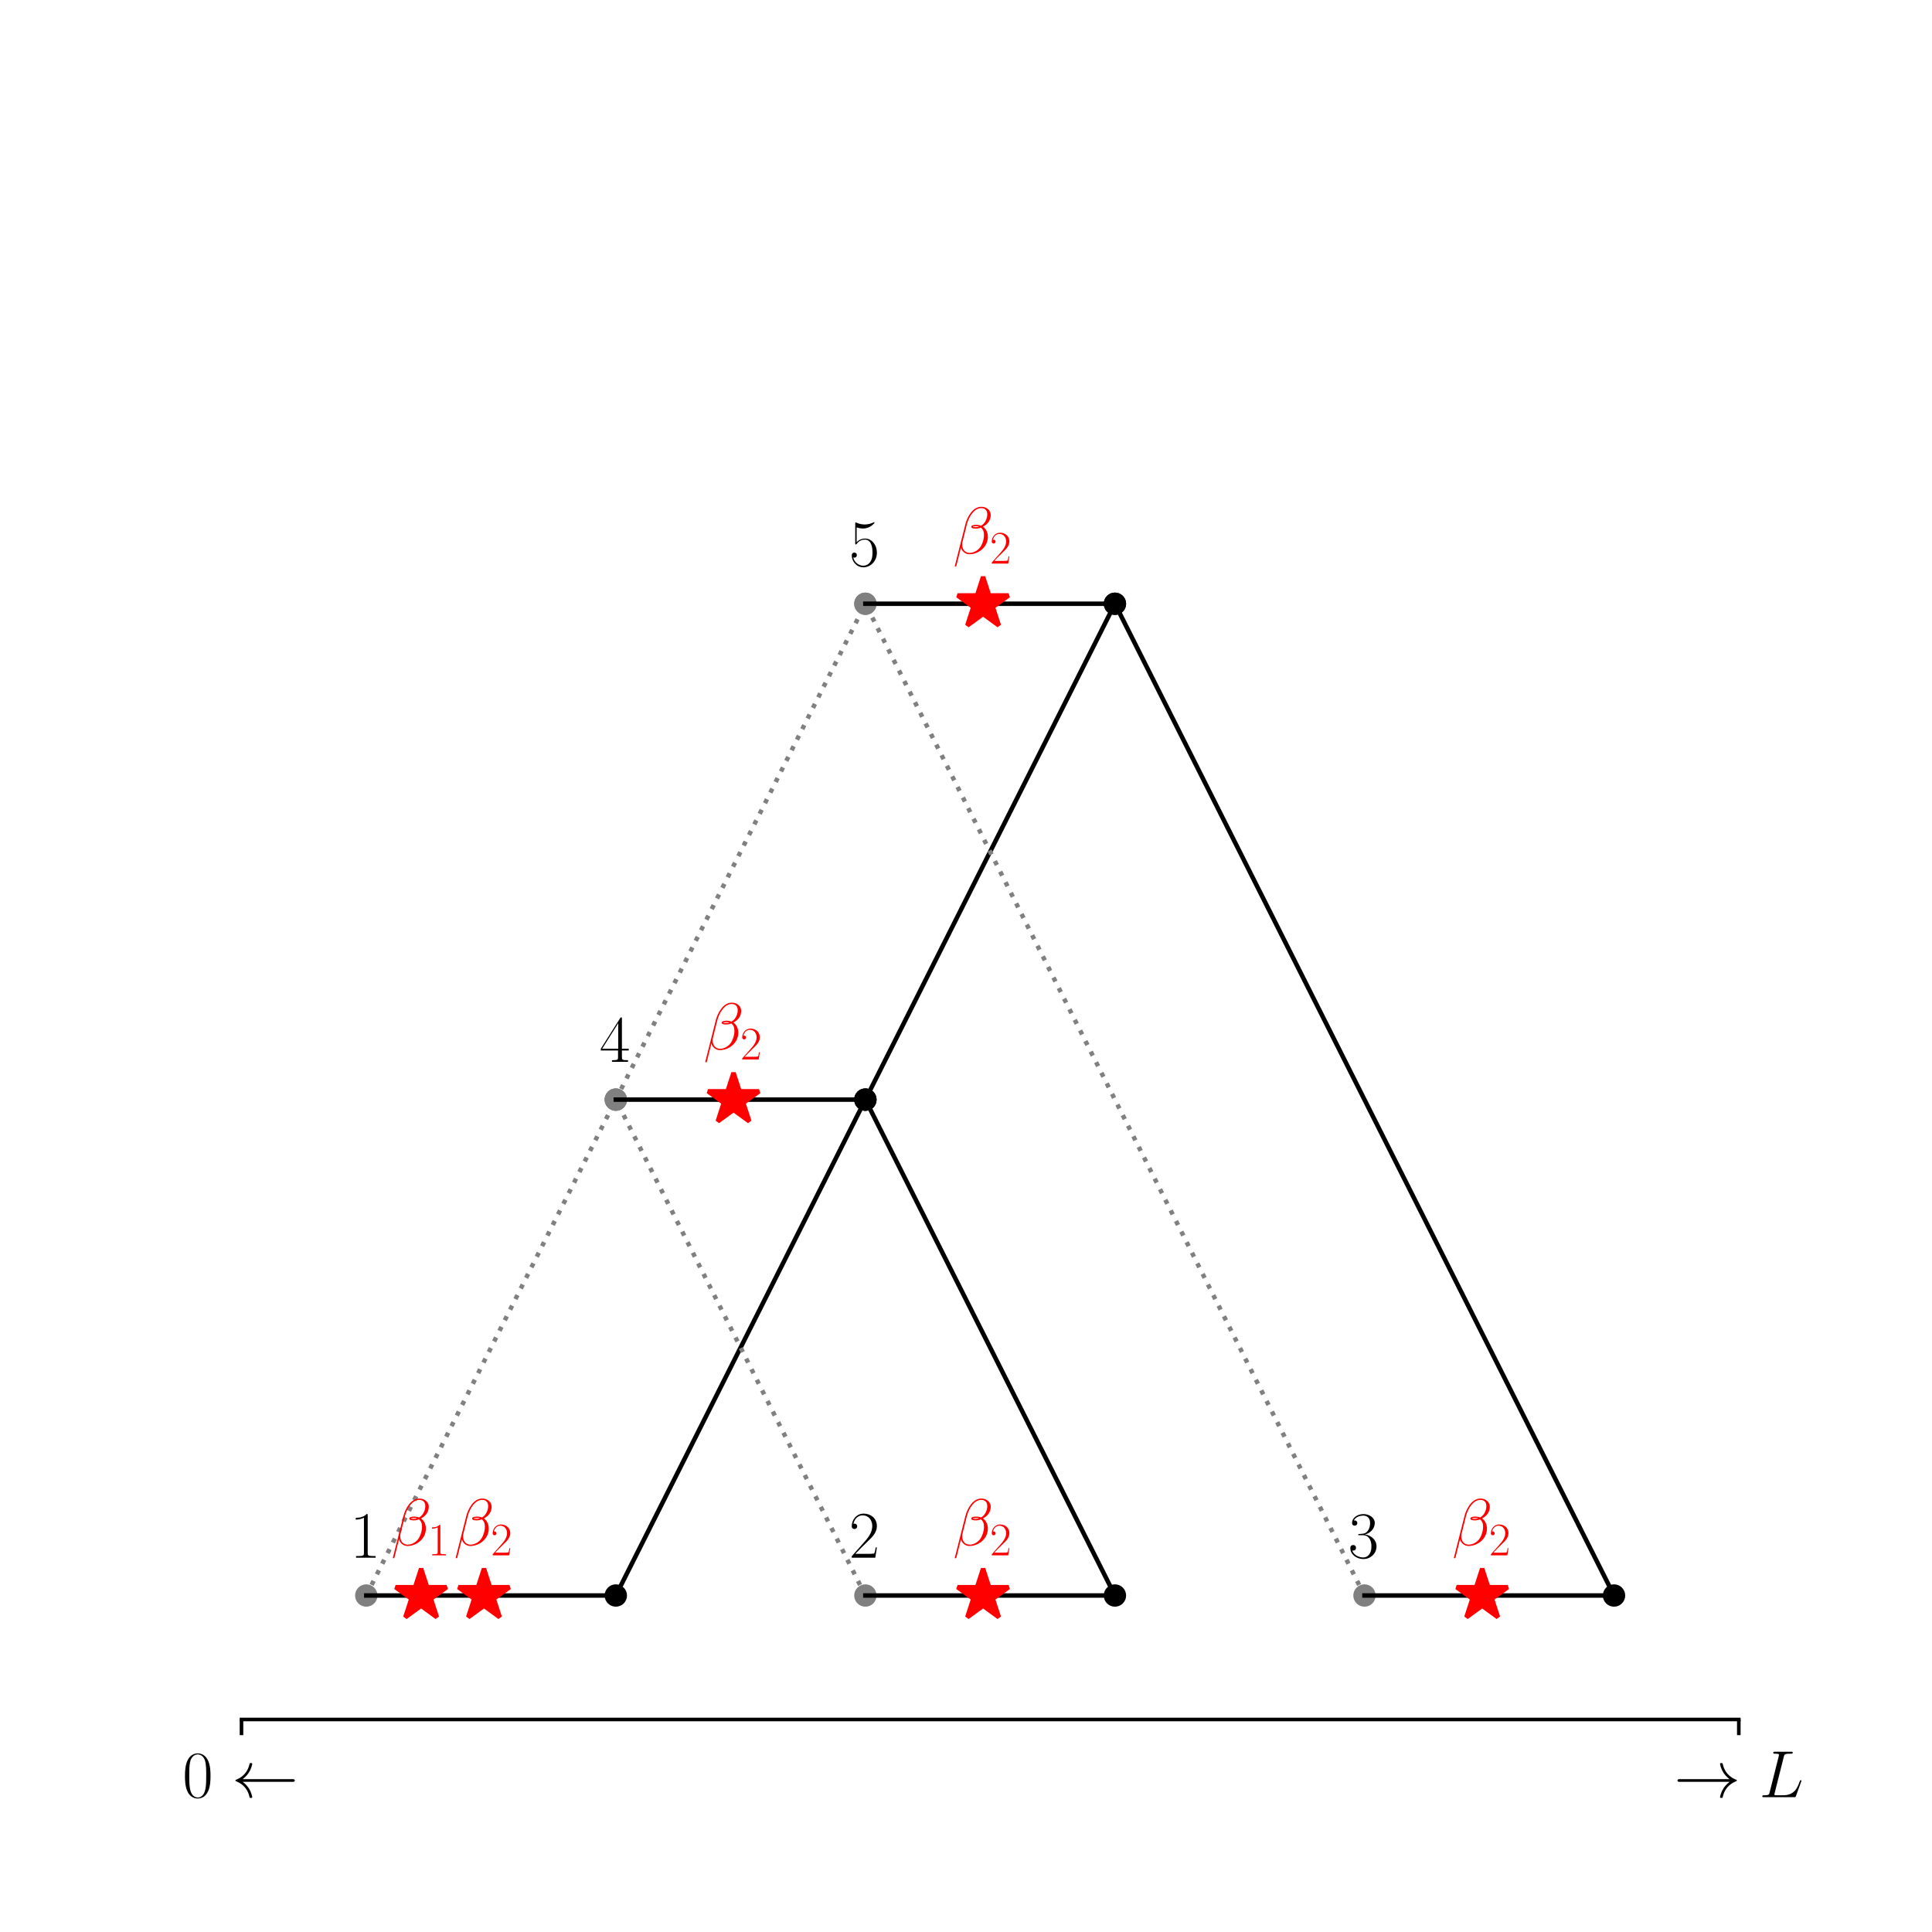
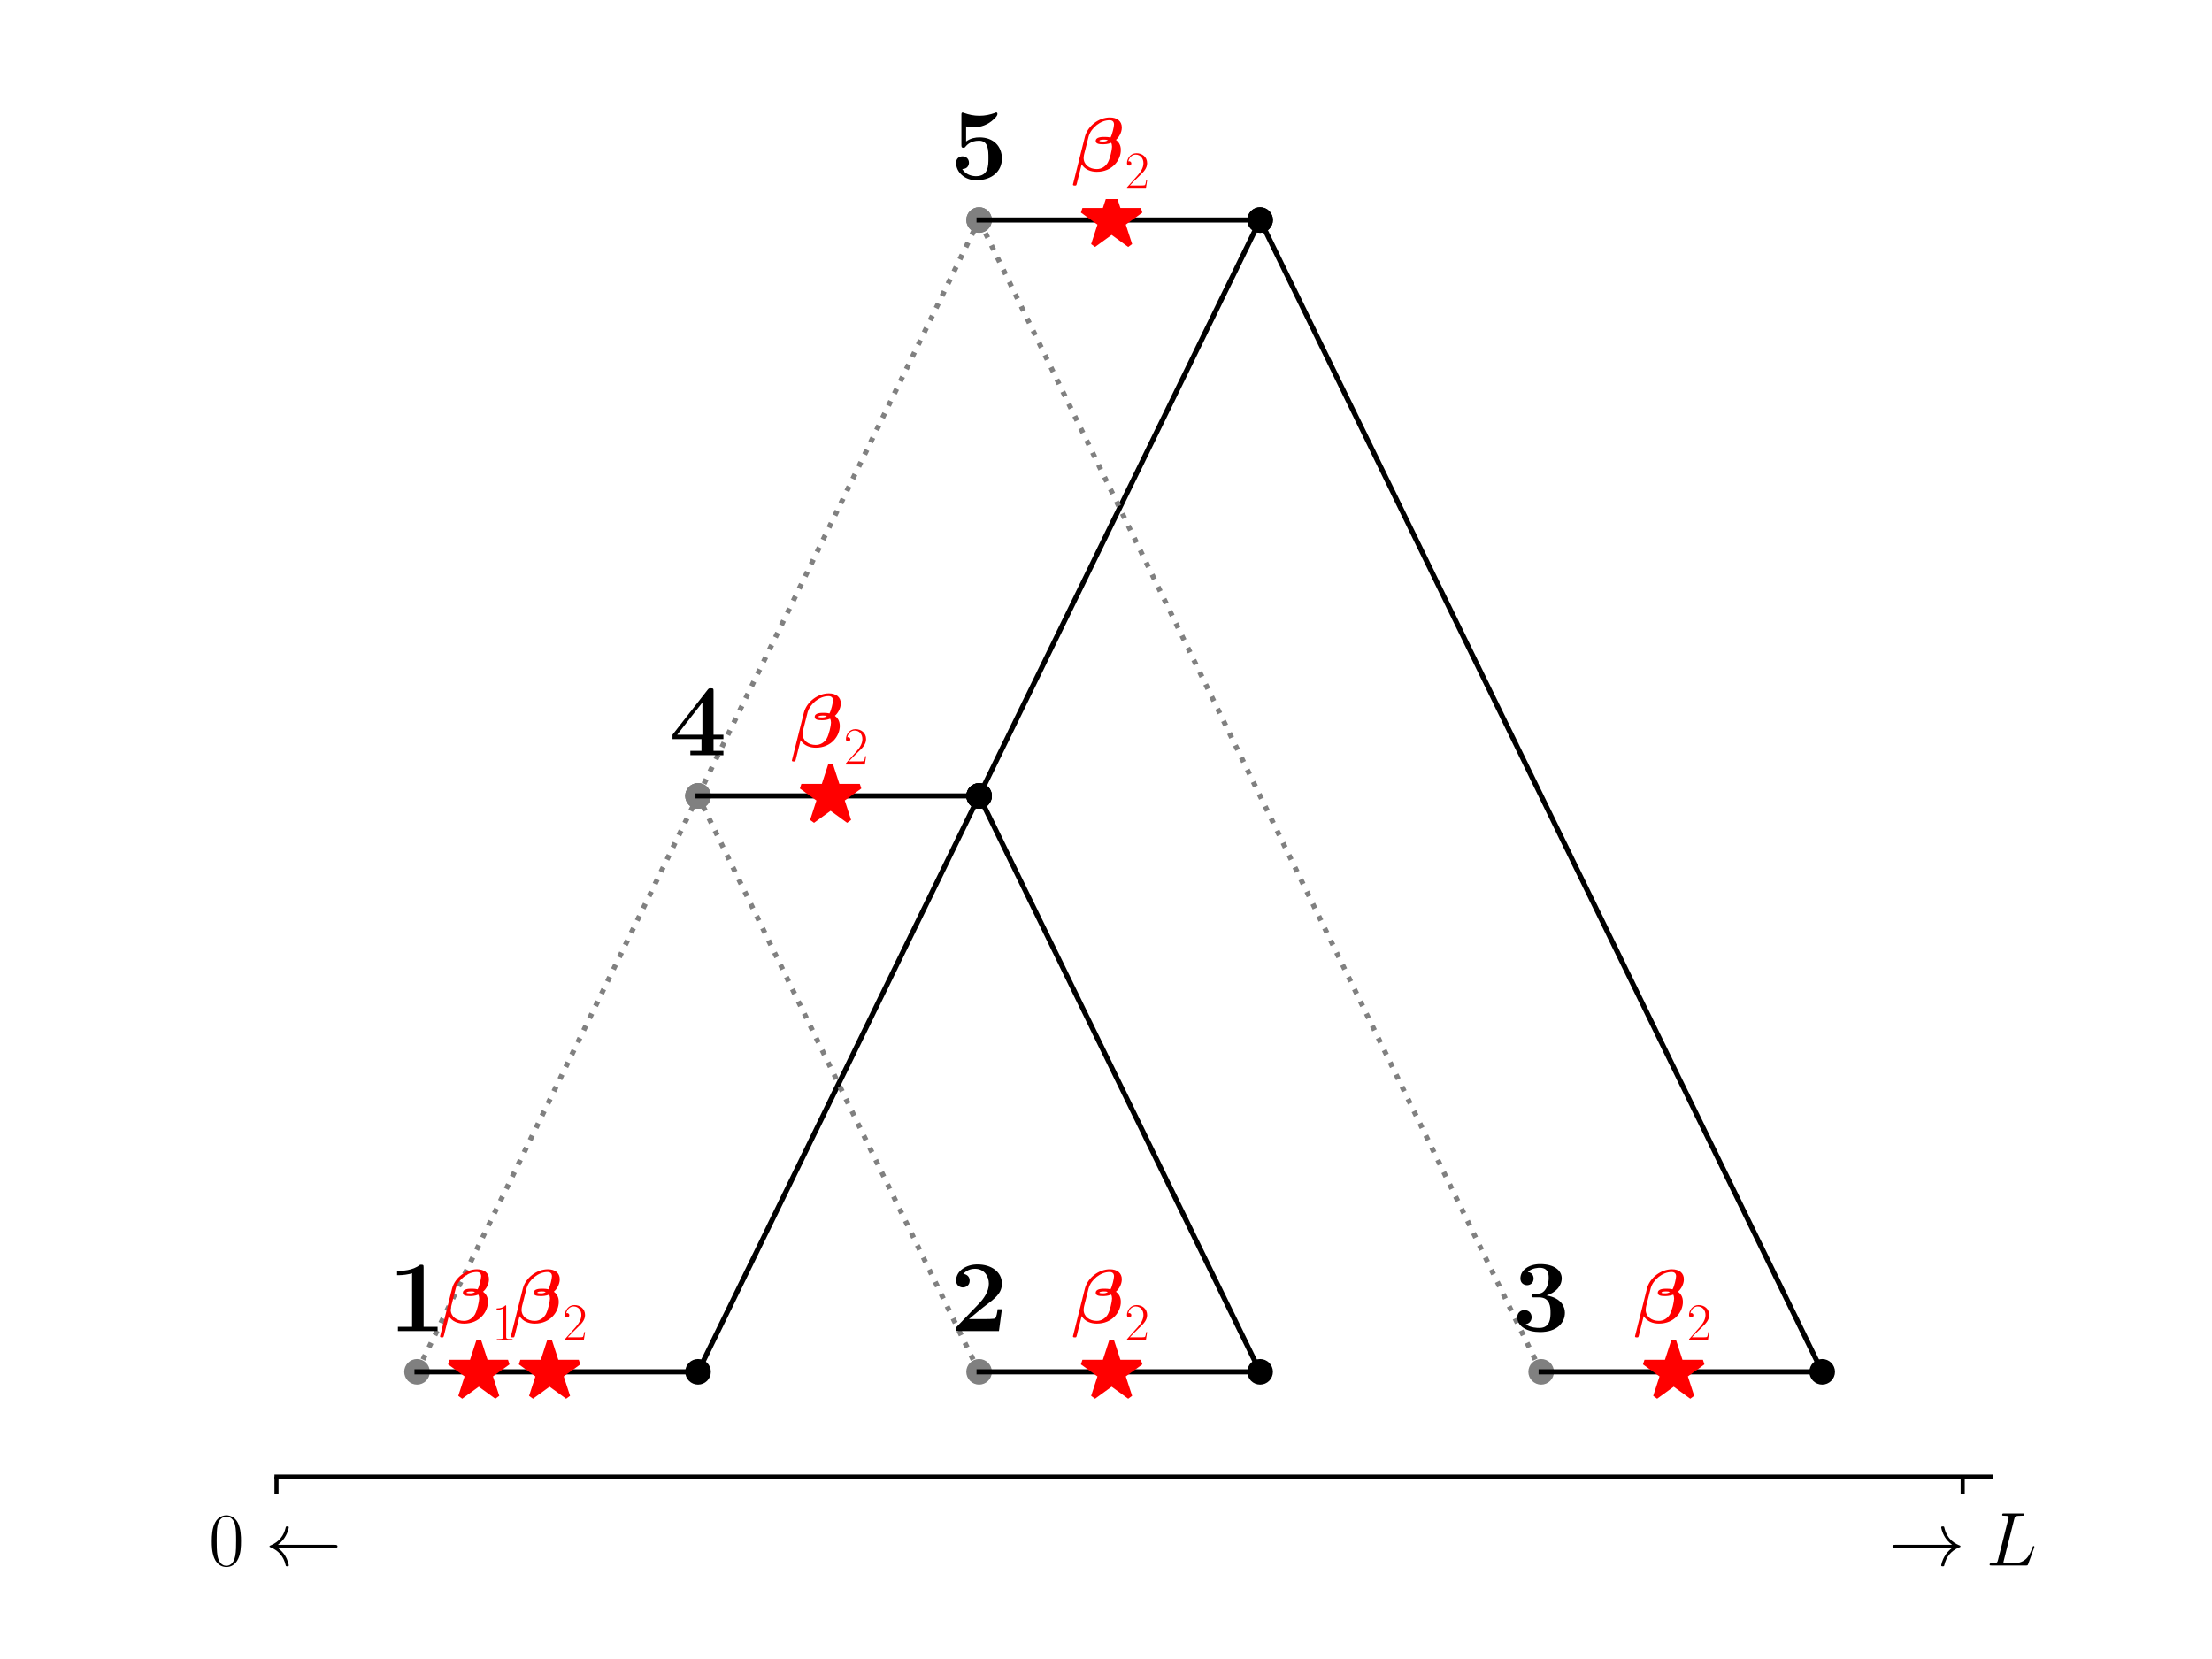
- <svg xmlns="http://www.w3.org/2000/svg" xmlns:xlink="http://www.w3.org/1999/xlink" width="432pt" height="432pt" viewBox="0 0 432 432" version="1.1">
+ <svg xmlns="http://www.w3.org/2000/svg" xmlns:xlink="http://www.w3.org/1999/xlink" width="432pt" height="324pt" viewBox="0 0 432 324" version="1.1">
  <defs>
    <style type="text/css">*{stroke-linejoin: round; stroke-linecap: butt}</style>
  </defs>
  <g id="figure_1">
    <g id="patch_1">
-       <path d="M 0 432  L 432 432  L 432 0  L 0 0  z " style="fill: #ffffff" />
+       <path d="M 0 324  L 432 324  L 432 0  L 0 0  z " style="fill: #ffffff" />
    </g>
    <g id="axes_1">
      <g id="patch_2">
-         <path d="M 54 384.48  L 388.8 384.48  L 388.8 51.84  L 54 51.84  z " style="fill: #ffffff" />
+         <path d="M 54 288.36  L 388.8 288.36  L 388.8 38.88  L 54 38.88  z " style="fill: #ffffff" />
      </g>
      <g id="matplotlib.axis_1">
        <g id="xtick_1">
          <g id="line2d_1">
            <defs>
-               <path id="m6817c14beb" d="M 0 0  L 0 3.5  " style="stroke: #000000; stroke-width: 0.8" />
+               <path id="m129ce7c768" d="M 0 0  L 0 3.5  " style="stroke: #000000; stroke-width: 0.8" />
            </defs>
            <g>
-               <use xlink:href="#m6817c14beb" x="54" y="384.48" style="stroke: #000000; stroke-width: 0.8" />
+               <use xlink:href="#m129ce7c768" x="54" y="288.36" style="stroke: #000000; stroke-width: 0.8" />
            </g>
          </g>
          <g id="text_1">
-             <g transform="translate(40.79435 401.8577) scale(0.15 -0.15)">
+             <g transform="translate(40.79435 305.7377) scale(0.15 -0.15)">
              <defs>
                <path id="CMR17-30" d="M 2688 2025  C 2688 2416 2682 3080 2413 3591  C 2176 4039 1798 4198 1466 4198  C 1158 4198 768 4058 525 3597  C 269 3118 243 2524 243 2025  C 243 1661 250 1106 448 619  C 723 -39 1216 -128 1466 -128  C 1760 -128 2208 -7 2470 600  C 2662 1042 2688 1559 2688 2025  z M 1466 -26  C 1056 -26 813 325 723 812  C 653 1188 653 1738 653 2096  C 653 2588 653 2997 736 3387  C 858 3929 1216 4096 1466 4096  C 1728 4096 2067 3923 2189 3400  C 2272 3036 2278 2607 2278 2096  C 2278 1680 2278 1169 2202 792  C 2067 95 1690 -26 1466 -26  z " transform="scale(0.015625)" />
                <path id="CMSY10-20" d="M 5811 1472  C 5926 1472 6042 1472 6042 1600  C 6042 1728 5926 1728 5811 1728  L 1056 1728  C 1408 1997 1581 2259 1632 2342  C 1920 2784 1971 3187 1971 3194  C 1971 3270 1894 3270 1843 3270  C 1734 3270 1728 3258 1702 3142  C 1555 2515 1178 1984 454 1683  C 384 1658 358 1645 358 1600  C 358 1555 390 1542 454 1517  C 1120 1242 1549 742 1709 26  C 1728 -51 1734 -70 1843 -70  C 1894 -70 1971 -70 1971 7  C 1971 20 1914 423 1645 851  C 1517 1043 1331 1267 1056 1472  L 5811 1472  z " transform="scale(0.015625)" />
              </defs>
              <use xlink:href="#CMR17-30" transform="scale(0.996264)" />
              <use xlink:href="#CMSY10-20" transform="translate(73.36449 0) scale(0.996264)" />
            </g>
          </g>
        </g>
        <g id="xtick_2">
          <g id="line2d_2">
            <g>
-               <use xlink:href="#m6817c14beb" x="388.8" y="384.48" style="stroke: #000000; stroke-width: 0.8" />
+               <use xlink:href="#m129ce7c768" x="383.311" y="288.36" style="stroke: #000000; stroke-width: 0.8" />
            </g>
          </g>
          <g id="text_2">
-             <g transform="translate(374.2747 401.8577) scale(0.15 -0.15)">
+             <g transform="translate(368.7861 305.7377) scale(0.15 -0.15)">
              <defs>
                <path id="CMSY10-21" d="M 5338 1472  C 4986 1203 4813 941 4762 858  C 4474 416 4422 13 4422 6  C 4422 -70 4499 -70 4550 -70  C 4659 -70 4666 -58 4691 58  C 4838 685 5216 1222 5939 1517  C 6016 1542 6035 1555 6035 1600  C 6035 1645 5997 1664 5984 1670  C 5702 1779 4928 2099 4685 3174  C 4666 3251 4659 3270 4550 3270  C 4499 3270 4422 3270 4422 3193  C 4422 3180 4480 2777 4749 2349  C 4877 2157 5062 1933 5338 1728  L 582 1728  C 467 1728 352 1728 352 1600  C 352 1472 467 1472 582 1472  L 5338 1472  z " transform="scale(0.015625)" />
                <path id="CMMI12-4c" d="M 2349 3861  C 2406 4103 2426 4167 2989 4167  C 3162 4167 3206 4167 3206 4288  C 3206 4352 3136 4352 3110 4352  C 2982 4352 2835 4352 2707 4352  L 1850 4352  C 1728 4352 1587 4352 1466 4352  C 1414 4352 1344 4352 1344 4231  C 1344 4167 1402 4167 1498 4167  C 1888 4167 1888 4116 1888 4046  C 1888 4034 1888 3995 1862 3899  L 998 472  C 941 249 928 185 480 185  C 358 185 294 185 294 70  C 294 0 333 0 461 0  L 3328 0  C 3469 0 3475 6 3520 121  L 4013 1478  C 4026 1510 4038 1548 4038 1567  C 4038 1605 4006 1631 3974 1631  C 3968 1631 3936 1631 3923 1605  C 3910 1599 3910 1586 3859 1465  C 3654 905 3366 185 2285 185  L 1670 185  C 1581 185 1568 185 1530 192  C 1459 198 1453 211 1453 262  C 1453 307 1466 345 1478 401  L 2349 3861  z " transform="scale(0.015625)" />
              </defs>
              <use xlink:href="#CMSY10-21" transform="scale(0.996264)" />
              <use xlink:href="#CMMI12-4c" transform="translate(127.3007 0) scale(0.996264)" />
            </g>
          </g>
        </g>
      </g>
      <g id="line2d_3">
-         <path d="M 137.7 356.76  L 193.5 245.88  " clip-path="url(#pd6f114b0c1)" style="fill: none; stroke: #000000; stroke-linecap: square" />
+         <path d="M 136.328 267.911  L 191.213 155.44  " clip-path="url(#p87fe2b7fb5)" style="fill: none; stroke: #000000; stroke-linecap: square" />
        <defs>
-           <path id="m3af5afb93c" d="M 0 2  C 0.53 2 1.039 1.789 1.414 1.414  C 1.789 1.039 2 0.53 2 0  C 2 -0.53 1.789 -1.039 1.414 -1.414  C 1.039 -1.789 0.53 -2 0 -2  C -0.53 -2 -1.039 -1.789 -1.414 -1.414  C -1.789 -1.039 -2 -0.53 -2 0  C -2 0.53 -1.789 1.039 -1.414 1.414  C -1.039 1.789 -0.53 2 0 2  z " style="stroke: #000000" />
+           <path id="m96dd7a92fa" d="M 0 2  C 0.53 2 1.039 1.789 1.414 1.414  C 1.789 1.039 2 0.53 2 0  C 2 -0.53 1.789 -1.039 1.414 -1.414  C 1.039 -1.789 0.53 -2 0 -2  C -0.53 -2 -1.039 -1.789 -1.414 -1.414  C -1.789 -1.039 -2 -0.53 -2 0  C -2 0.53 -1.789 1.039 -1.414 1.414  C -1.039 1.789 -0.53 2 0 2  z " style="stroke: #000000" />
        </defs>
-         <g clip-path="url(#pd6f114b0c1)">
-           <use xlink:href="#m3af5afb93c" x="137.7" y="356.76" style="stroke: #000000" />
-           <use xlink:href="#m3af5afb93c" x="193.5" y="245.88" style="stroke: #000000" />
+         <g clip-path="url(#p87fe2b7fb5)">
+           <use xlink:href="#m96dd7a92fa" x="136.328" y="267.911" style="stroke: #000000" />
+           <use xlink:href="#m96dd7a92fa" x="191.213" y="155.44" style="stroke: #000000" />
        </g>
      </g>
      <g id="line2d_4">
-         <path d="M 249.3 356.76  L 193.5 245.88  " clip-path="url(#pd6f114b0c1)" style="fill: none; stroke: #000000; stroke-linecap: square" />
-         <g clip-path="url(#pd6f114b0c1)">
-           <use xlink:href="#m3af5afb93c" x="249.3" y="356.76" style="stroke: #000000" />
-           <use xlink:href="#m3af5afb93c" x="193.5" y="245.88" style="stroke: #000000" />
+         <path d="M 246.098 267.911  L 191.213 155.44  " clip-path="url(#p87fe2b7fb5)" style="fill: none; stroke: #000000; stroke-linecap: square" />
+         <g clip-path="url(#p87fe2b7fb5)">
+           <use xlink:href="#m96dd7a92fa" x="246.098" y="267.911" style="stroke: #000000" />
+           <use xlink:href="#m96dd7a92fa" x="191.213" y="155.44" style="stroke: #000000" />
        </g>
      </g>
      <g id="line2d_5">
-         <path d="M 360.9 356.76  L 249.3 135  " clip-path="url(#pd6f114b0c1)" style="fill: none; stroke: #000000; stroke-linecap: square" />
-         <g clip-path="url(#pd6f114b0c1)">
-           <use xlink:href="#m3af5afb93c" x="360.9" y="356.76" style="stroke: #000000" />
-           <use xlink:href="#m3af5afb93c" x="249.3" y="135" style="stroke: #000000" />
+         <path d="M 355.869 267.911  L 246.098 42.97  " clip-path="url(#p87fe2b7fb5)" style="fill: none; stroke: #000000; stroke-linecap: square" />
+         <g clip-path="url(#p87fe2b7fb5)">
+           <use xlink:href="#m96dd7a92fa" x="355.869" y="267.911" style="stroke: #000000" />
+           <use xlink:href="#m96dd7a92fa" x="246.098" y="42.97" style="stroke: #000000" />
        </g>
      </g>
      <g id="line2d_6">
-         <path d="M 193.5 245.88  L 249.3 135  " clip-path="url(#pd6f114b0c1)" style="fill: none; stroke: #000000; stroke-linecap: square" />
-         <g clip-path="url(#pd6f114b0c1)">
-           <use xlink:href="#m3af5afb93c" x="193.5" y="245.88" style="stroke: #000000" />
-           <use xlink:href="#m3af5afb93c" x="249.3" y="135" style="stroke: #000000" />
+         <path d="M 191.213 155.44  L 246.098 42.97  " clip-path="url(#p87fe2b7fb5)" style="fill: none; stroke: #000000; stroke-linecap: square" />
+         <g clip-path="url(#p87fe2b7fb5)">
+           <use xlink:href="#m96dd7a92fa" x="191.213" y="155.44" style="stroke: #000000" />
+           <use xlink:href="#m96dd7a92fa" x="246.098" y="42.97" style="stroke: #000000" />
        </g>
      </g>
      <g id="line2d_7">
-         <path d="M 81.9 356.76  L 137.7 245.88  " clip-path="url(#pd6f114b0c1)" style="fill: none; stroke-dasharray: 1,1.65; stroke-dashoffset: 0; stroke: #808080" />
+         <path d="M 81.443 267.911  L 136.328 155.44  " clip-path="url(#p87fe2b7fb5)" style="fill: none; stroke-dasharray: 1,1.65; stroke-dashoffset: 0; stroke: #808080" />
        <defs>
-           <path id="mc267088fb3" d="M 0 2  C 0.53 2 1.039 1.789 1.414 1.414  C 1.789 1.039 2 0.53 2 0  C 2 -0.53 1.789 -1.039 1.414 -1.414  C 1.039 -1.789 0.53 -2 0 -2  C -0.53 -2 -1.039 -1.789 -1.414 -1.414  C -1.789 -1.039 -2 -0.53 -2 0  C -2 0.53 -1.789 1.039 -1.414 1.414  C -1.039 1.789 -0.53 2 0 2  z " style="stroke: #808080" />
+           <path id="m1f87b92109" d="M 0 2  C 0.53 2 1.039 1.789 1.414 1.414  C 1.789 1.039 2 0.53 2 0  C 2 -0.53 1.789 -1.039 1.414 -1.414  C 1.039 -1.789 0.53 -2 0 -2  C -0.53 -2 -1.039 -1.789 -1.414 -1.414  C -1.789 -1.039 -2 -0.53 -2 0  C -2 0.53 -1.789 1.039 -1.414 1.414  C -1.039 1.789 -0.53 2 0 2  z " style="stroke: #808080" />
        </defs>
-         <g clip-path="url(#pd6f114b0c1)">
-           <use xlink:href="#mc267088fb3" x="81.9" y="356.76" style="fill: #808080; stroke: #808080" />
-           <use xlink:href="#mc267088fb3" x="137.7" y="245.88" style="fill: #808080; stroke: #808080" />
+         <g clip-path="url(#p87fe2b7fb5)">
+           <use xlink:href="#m1f87b92109" x="81.443" y="267.911" style="fill: #808080; stroke: #808080" />
+           <use xlink:href="#m1f87b92109" x="136.328" y="155.44" style="fill: #808080; stroke: #808080" />
        </g>
      </g>
      <g id="line2d_8">
-         <path d="M 193.5 356.76  L 137.7 245.88  " clip-path="url(#pd6f114b0c1)" style="fill: none; stroke-dasharray: 1,1.65; stroke-dashoffset: 0; stroke: #808080" />
-         <g clip-path="url(#pd6f114b0c1)">
-           <use xlink:href="#mc267088fb3" x="193.5" y="356.76" style="fill: #808080; stroke: #808080" />
-           <use xlink:href="#mc267088fb3" x="137.7" y="245.88" style="fill: #808080; stroke: #808080" />
+         <path d="M 191.213 267.911  L 136.328 155.44  " clip-path="url(#p87fe2b7fb5)" style="fill: none; stroke-dasharray: 1,1.65; stroke-dashoffset: 0; stroke: #808080" />
+         <g clip-path="url(#p87fe2b7fb5)">
+           <use xlink:href="#m1f87b92109" x="191.213" y="267.911" style="fill: #808080; stroke: #808080" />
+           <use xlink:href="#m1f87b92109" x="136.328" y="155.44" style="fill: #808080; stroke: #808080" />
        </g>
      </g>
      <g id="line2d_9">
-         <path d="M 305.1 356.76  L 193.5 135  " clip-path="url(#pd6f114b0c1)" style="fill: none; stroke-dasharray: 1,1.65; stroke-dashoffset: 0; stroke: #808080" />
-         <g clip-path="url(#pd6f114b0c1)">
-           <use xlink:href="#mc267088fb3" x="305.1" y="356.76" style="fill: #808080; stroke: #808080" />
-           <use xlink:href="#mc267088fb3" x="193.5" y="135" style="fill: #808080; stroke: #808080" />
+         <path d="M 300.984 267.911  L 191.213 42.97  " clip-path="url(#p87fe2b7fb5)" style="fill: none; stroke-dasharray: 1,1.65; stroke-dashoffset: 0; stroke: #808080" />
+         <g clip-path="url(#p87fe2b7fb5)">
+           <use xlink:href="#m1f87b92109" x="300.984" y="267.911" style="fill: #808080; stroke: #808080" />
+           <use xlink:href="#m1f87b92109" x="191.213" y="42.97" style="fill: #808080; stroke: #808080" />
        </g>
      </g>
      <g id="line2d_10">
-         <path d="M 137.7 245.88  L 193.5 135  " clip-path="url(#pd6f114b0c1)" style="fill: none; stroke-dasharray: 1,1.65; stroke-dashoffset: 0; stroke: #808080" />
-         <g clip-path="url(#pd6f114b0c1)">
-           <use xlink:href="#mc267088fb3" x="137.7" y="245.88" style="fill: #808080; stroke: #808080" />
-           <use xlink:href="#mc267088fb3" x="193.5" y="135" style="fill: #808080; stroke: #808080" />
+         <path d="M 136.328 155.44  L 191.213 42.97  " clip-path="url(#p87fe2b7fb5)" style="fill: none; stroke-dasharray: 1,1.65; stroke-dashoffset: 0; stroke: #808080" />
+         <g clip-path="url(#p87fe2b7fb5)">
+           <use xlink:href="#m1f87b92109" x="136.328" y="155.44" style="fill: #808080; stroke: #808080" />
+           <use xlink:href="#m1f87b92109" x="191.213" y="42.97" style="fill: #808080; stroke: #808080" />
        </g>
      </g>
      <g id="line2d_11">
-         <path d="M 137.7 356.76  L 81.9 356.76  " clip-path="url(#pd6f114b0c1)" style="fill: none; stroke: #000000; stroke-linecap: square" />
+         <path d="M 136.328 267.911  L 81.443 267.911  " clip-path="url(#p87fe2b7fb5)" style="fill: none; stroke: #000000; stroke-linecap: square" />
      </g>
      <g id="line2d_12">
-         <path d="M 249.3 356.76  L 193.5 356.76  " clip-path="url(#pd6f114b0c1)" style="fill: none; stroke: #000000; stroke-linecap: square" />
+         <path d="M 246.098 267.911  L 191.213 267.911  " clip-path="url(#p87fe2b7fb5)" style="fill: none; stroke: #000000; stroke-linecap: square" />
      </g>
      <g id="line2d_13">
-         <path d="M 360.9 356.76  L 305.1 356.76  " clip-path="url(#pd6f114b0c1)" style="fill: none; stroke: #000000; stroke-linecap: square" />
+         <path d="M 355.869 267.911  L 300.984 267.911  " clip-path="url(#p87fe2b7fb5)" style="fill: none; stroke: #000000; stroke-linecap: square" />
      </g>
      <g id="line2d_14">
-         <path d="M 193.5 245.88  L 137.7 245.88  " clip-path="url(#pd6f114b0c1)" style="fill: none; stroke: #000000; stroke-linecap: square" />
+         <path d="M 191.213 155.44  L 136.328 155.44  " clip-path="url(#p87fe2b7fb5)" style="fill: none; stroke: #000000; stroke-linecap: square" />
      </g>
      <g id="line2d_15">
-         <path d="M 249.3 135  L 193.5 135  " clip-path="url(#pd6f114b0c1)" style="fill: none; stroke: #000000; stroke-linecap: square" />
+         <path d="M 246.098 42.97  L 191.213 42.97  " clip-path="url(#p87fe2b7fb5)" style="fill: none; stroke: #000000; stroke-linecap: square" />
      </g>
      <g id="line2d_16">
-         <path d="M 94.164 356.76  " clip-path="url(#pd6f114b0c1)" style="fill: none; stroke: #ff0000; stroke-width: 1.5; stroke-linecap: square" />
+         <path d="M 93.505 267.911  " clip-path="url(#p87fe2b7fb5)" style="fill: none; stroke: #ff0000; stroke-width: 1.5; stroke-linecap: square" />
        <defs>
-           <path id="mda4fa062b8" d="M 0 -6  L -1.347 -1.854  L -5.706 -1.854  L -2.18 0.708  L -3.527 4.854  L -0 2.292  L 3.527 4.854  L 2.18 0.708  L 5.706 -1.854  L 1.347 -1.854  z " style="stroke: #ff0000; stroke-linejoin: bevel" />
+           <path id="m5b1bf3cc30" d="M 0 -6  L -1.347 -1.854  L -5.706 -1.854  L -2.18 0.708  L -3.527 4.854  L -0 2.292  L 3.527 4.854  L 2.18 0.708  L 5.706 -1.854  L 1.347 -1.854  z " style="stroke: #ff0000; stroke-linejoin: bevel" />
        </defs>
-         <g clip-path="url(#pd6f114b0c1)">
-           <use xlink:href="#mda4fa062b8" x="94.164" y="356.76" style="fill: #ff0000; stroke: #ff0000; stroke-linejoin: bevel" />
+         <g clip-path="url(#p87fe2b7fb5)">
+           <use xlink:href="#m5b1bf3cc30" x="93.505" y="267.911" style="fill: #ff0000; stroke: #ff0000; stroke-linejoin: bevel" />
        </g>
      </g>
      <g id="line2d_17">
-         <path d="M 108.219 356.76  " clip-path="url(#pd6f114b0c1)" style="fill: none; stroke: #ff0000; stroke-width: 1.5; stroke-linecap: square" />
-         <g clip-path="url(#pd6f114b0c1)">
-           <use xlink:href="#mda4fa062b8" x="108.219" y="356.76" style="fill: #ff0000; stroke: #ff0000; stroke-linejoin: bevel" />
+         <path d="M 107.33 267.911  " clip-path="url(#p87fe2b7fb5)" style="fill: none; stroke: #ff0000; stroke-width: 1.5; stroke-linecap: square" />
+         <g clip-path="url(#p87fe2b7fb5)">
+           <use xlink:href="#m5b1bf3cc30" x="107.33" y="267.911" style="fill: #ff0000; stroke: #ff0000; stroke-linejoin: bevel" />
        </g>
      </g>
      <g id="line2d_18">
-         <path d="M 219.819 356.76  " clip-path="url(#pd6f114b0c1)" style="fill: none; stroke: #ff0000; stroke-width: 1.5; stroke-linecap: square" />
-         <g clip-path="url(#pd6f114b0c1)">
-           <use xlink:href="#mda4fa062b8" x="219.819" y="356.76" style="fill: #ff0000; stroke: #ff0000; stroke-linejoin: bevel" />
+         <path d="M 217.1 267.911  " clip-path="url(#p87fe2b7fb5)" style="fill: none; stroke: #ff0000; stroke-width: 1.5; stroke-linecap: square" />
+         <g clip-path="url(#p87fe2b7fb5)">
+           <use xlink:href="#m5b1bf3cc30" x="217.1" y="267.911" style="fill: #ff0000; stroke: #ff0000; stroke-linejoin: bevel" />
        </g>
      </g>
      <g id="line2d_19">
-         <path d="M 331.419 356.76  " clip-path="url(#pd6f114b0c1)" style="fill: none; stroke: #ff0000; stroke-width: 1.5; stroke-linecap: square" />
-         <g clip-path="url(#pd6f114b0c1)">
-           <use xlink:href="#mda4fa062b8" x="331.419" y="356.76" style="fill: #ff0000; stroke: #ff0000; stroke-linejoin: bevel" />
+         <path d="M 326.871 267.911  " clip-path="url(#p87fe2b7fb5)" style="fill: none; stroke: #ff0000; stroke-width: 1.5; stroke-linecap: square" />
+         <g clip-path="url(#p87fe2b7fb5)">
+           <use xlink:href="#m5b1bf3cc30" x="326.871" y="267.911" style="fill: #ff0000; stroke: #ff0000; stroke-linejoin: bevel" />
        </g>
      </g>
      <g id="line2d_20">
-         <path d="M 164.019 245.88  " clip-path="url(#pd6f114b0c1)" style="fill: none; stroke: #ff0000; stroke-width: 1.5; stroke-linecap: square" />
-         <g clip-path="url(#pd6f114b0c1)">
-           <use xlink:href="#mda4fa062b8" x="164.019" y="245.88" style="fill: #ff0000; stroke: #ff0000; stroke-linejoin: bevel" />
+         <path d="M 162.215 155.44  " clip-path="url(#p87fe2b7fb5)" style="fill: none; stroke: #ff0000; stroke-width: 1.5; stroke-linecap: square" />
+         <g clip-path="url(#p87fe2b7fb5)">
+           <use xlink:href="#m5b1bf3cc30" x="162.215" y="155.44" style="fill: #ff0000; stroke: #ff0000; stroke-linejoin: bevel" />
        </g>
      </g>
      <g id="line2d_21">
-         <path d="M 219.819 135  " clip-path="url(#pd6f114b0c1)" style="fill: none; stroke: #ff0000; stroke-width: 1.5; stroke-linecap: square" />
-         <g clip-path="url(#pd6f114b0c1)">
-           <use xlink:href="#mda4fa062b8" x="219.819" y="135" style="fill: #ff0000; stroke: #ff0000; stroke-linejoin: bevel" />
+         <path d="M 217.1 42.97  " clip-path="url(#p87fe2b7fb5)" style="fill: none; stroke: #ff0000; stroke-width: 1.5; stroke-linecap: square" />
+         <g clip-path="url(#p87fe2b7fb5)">
+           <use xlink:href="#m5b1bf3cc30" x="217.1" y="42.97" style="fill: #ff0000; stroke: #ff0000; stroke-linejoin: bevel" />
        </g>
      </g>
      <g id="patch_3">
-         <path d="M 54 384.48  L 388.8 384.48  " style="fill: none; stroke: #000000; stroke-width: 0.8; stroke-linejoin: miter; stroke-linecap: square" />
+         <path d="M 54 288.36  L 388.8 288.36  " style="fill: none; stroke: #000000; stroke-width: 0.8; stroke-linejoin: miter; stroke-linecap: square" />
      </g>
      <g id="text_3">
-         <g transform="translate(78.24188 348.3103) scale(0.15 -0.15)">
-           <defs>
+         <g transform="translate(75.83864 259.9454) scale(0.2 -0.2)">
+           <defs>
+             <path id="CMBX12-31" d="M 2214 3975  C 2214 4160 2202 4160 1997 4160  C 1523 3776 813 3776 672 3776  L 550 3776  L 550 3503  L 672 3503  C 896 3503 1235 3541 1491 3624  L 1491 267  L 602 267  L 602 0  C 870 0 1542 0 1843 0  C 2144 0 2822 0 3091 0  L 3091 267  L 2214 267  L 2214 3975  z " transform="scale(0.015625)" />
+           </defs>
+           <use xlink:href="#CMBX12-31" transform="scale(0.996264)" />
+         </g>
+       </g>
+       <g id="text_4">
+         <g transform="translate(185.6091 259.9454) scale(0.2 -0.2)">
+           <defs>
+             <path id="CMBX12-32" d="M 3232 1368  L 2963 1368  C 2944 1234 2899 858 2803 795  C 2752 750 2253 750 2157 750  L 1165 750  C 1408 954 1990 1438 2086 1509  C 2797 2038 3232 2362 3232 2974  C 3232 3725 2547 4178 1702 4178  C 979 4178 358 3770 358 3165  C 358 2827 634 2732 781 2732  C 979 2732 1210 2865 1210 3159  C 1210 3427 1011 3560 813 3586  C 1069 3879 1408 3904 1542 3904  C 2131 3904 2413 3427 2413 2968  C 2413 2471 2074 2013 1811 1739  L 422 293  C 358 235 358 223 358 108  L 358 0  L 3046 0  L 3232 1368  z " transform="scale(0.015625)" />
+           </defs>
+           <use xlink:href="#CMBX12-32" transform="scale(0.996264)" />
+         </g>
+       </g>
+       <g id="text_5">
+         <g transform="translate(295.3796 259.9454) scale(0.2 -0.2)">
+           <defs>
+             <path id="CMBX12-33" d="M 1670 2112  C 2387 2112 2387 1454 2387 1151  C 2387 866 2387 196 1696 196  C 1562 196 1139 196 832 424  C 1107 481 1203 678 1203 868  C 1203 1128 1018 1312 755 1312  C 486 1312 301 1128 301 862  C 301 278 941 -64 1728 -64  C 2784 -64 3290 513 3290 1147  C 3290 1459 3130 2061 2138 2232  C 2701 2406 3091 2804 3091 3310  C 3091 3792 2630 4197 1741 4197  C 1024 4197 499 3818 499 3298  C 499 2977 749 2874 915 2874  C 1101 2874 1325 2996 1325 3292  C 1325 3441 1261 3659 960 3704  C 1229 3968 1664 3968 1702 3968  C 2272 3968 2272 3522 2272 3329  C 2272 3135 2246 2837 2042 2573  C 1875 2352 1709 2340 1466 2340  C 1389 2321 1261 2321 1235 2309  C 1197 2290 1197 2245 1197 2220  C 1197 2112 1235 2112 1363 2112  L 1670 2112  z " transform="scale(0.015625)" />
+           </defs>
+           <use xlink:href="#CMBX12-33" transform="scale(0.996264)" />
+         </g>
+       </g>
+       <g id="text_6">
+         <g transform="translate(130.7239 147.4749) scale(0.2 -0.2)">
+           <defs>
+             <path id="CMBX12-34" d="M 2771 1006  L 3392 1006  L 3392 1280  L 2771 1280  L 2771 4007  C 2771 4166 2765 4192 2605 4192  C 2490 4192 2477 4192 2400 4096  L 198 1280  L 198 1006  L 2016 1006  L 2016 267  L 1318 267  L 1318 0  C 1504 0 2138 0 2368 0  C 2586 0 3219 0 3392 -6  L 3392 267  L 2771 267  L 2771 1006  z M 2074 3302  L 2074 1280  L 493 1280  L 2074 3302  z " transform="scale(0.015625)" />
+           </defs>
+           <use xlink:href="#CMBX12-34" transform="scale(0.996264)" />
+         </g>
+       </g>
+       <g id="text_7">
+         <g transform="translate(185.6091 35.00437) scale(0.2 -0.2)">
+           <defs>
+             <path id="CMBX12-35" d="M 986 3315  C 1203 3264 1376 3264 1472 3264  C 1626 3264 1990 3264 2419 3527  C 2618 3647 2950 3936 2950 4083  C 2950 4115 2950 4192 2874 4192  C 2867 4192 2854 4192 2790 4159  C 2496 4054 2182 3982 1824 3982  C 1459 3982 1152 4052 851 4160  C 806 4173 787 4186 768 4186  C 691 4186 691 4122 691 4014  L 691 2163  C 691 2042 691 1972 819 1972  C 883 1972 896 1979 947 2042  C 1024 2132 1254 2414 1798 2414  C 2387 2414 2387 1815 2387 1312  C 2387 852 2387 190 1600 190  C 1363 190 960 279 742 640  C 1082 640 1165 895 1165 1035  C 1165 1264 998 1435 762 1435  C 570 1435 358 1321 358 1022  C 358 470 864 -64 1626 -64  C 2611 -64 3232 503 3232 1293  C 3232 2070 2701 2624 1824 2624  C 1568 2624 1261 2573 986 2369  L 986 3315  z " transform="scale(0.015625)" />
+           </defs>
+           <use xlink:href="#CMBX12-35" transform="scale(0.996264)" />
+         </g>
+       </g>
+       <g id="text_8">
+         <g style="fill: #ff0000" transform="translate(85.70657 258.3473) scale(0.15 -0.15)">
+           <defs>
+             <path id="CMMIB10-c" d="M 128 -1026  C 122 -1038 102 -1121 102 -1127  C 102 -1216 198 -1216 256 -1216  C 384 -1216 384 -1204 422 -1071  C 442 -969 826 552 832 565  C 1101 120 1594 -64 2106 -64  C 3392 -64 4109 915 4109 1753  C 4109 2201 3910 2445 3699 2605  C 3930 2795 4192 3205 4192 3641  C 4192 4177 3795 4480 3194 4480  C 2278 4480 1331 3775 1101 2853  L 128 -1026  z M 3027 2579  C 2874 2468 2714 2468 2624 2468  C 2598 2468 2317 2468 2317 2520  C 2317 2624 2630 2624 2714 2624  C 2829 2624 2906 2624 3027 2579  z M 3245 2802  C 3034 2853 2854 2853 2733 2853  C 2528 2853 2010 2853 2010 2508  C 2010 2240 2394 2240 2618 2240  C 2726 2240 3014 2240 3302 2360  C 3354 2264 3373 2136 3373 2028  C 3373 1797 3206 1023 3008 690  C 2810 375 2496 165 2093 165  C 1498 165 998 521 998 1094  C 998 1221 1030 1355 1043 1419  C 1139 1794 1344 2628 1421 2908  C 1626 3602 2400 4251 3162 4251  C 3398 4251 3539 4138 3539 3892  C 3539 3697 3386 3048 3245 2802  z " transform="scale(0.015625)" />
            <path id="CMR17-31" d="M 1702 4058  C 1702 4192 1696 4192 1606 4192  C 1357 3916 979 3827 621 3827  C 602 3827 570 3827 563 3808  C 557 3795 557 3782 557 3648  C 755 3648 1088 3686 1344 3839  L 1344 461  C 1344 236 1331 160 781 160  L 589 160  L 589 0  C 896 0 1216 0 1523 0  C 1830 0 2150 0 2458 0  L 2458 160  L 2266 160  C 1715 160 1702 230 1702 458  L 1702 4058  z " transform="scale(0.015625)" />
          </defs>
-           <use xlink:href="#CMR17-31" transform="scale(0.996264)" />
-         </g>
-       </g>
-       <g id="text_4">
-         <g transform="translate(189.8419 348.3103) scale(0.15 -0.15)">
+           <use xlink:href="#CMMIB10-c" transform="scale(0.996264)" />
+           <use xlink:href="#CMR17-31" transform="translate(69.11565 -22.85872) scale(0.697382)" />
+         </g>
+       </g>
+       <g id="text_9">
+         <g style="fill: #ff0000" transform="translate(99.53099 258.3473) scale(0.15 -0.15)">
          <defs>
            <path id="CMR17-32" d="M 2669 989  L 2554 989  C 2490 536 2438 459 2413 420  C 2381 369 1920 369 1830 369  L 602 369  C 832 619 1280 1072 1824 1597  C 2214 1967 2669 2402 2669 3035  C 2669 3790 2067 4224 1395 4224  C 691 4224 262 3604 262 3030  C 262 2780 448 2748 525 2748  C 589 2748 781 2787 781 3010  C 781 3207 614 3264 525 3264  C 486 3264 448 3258 422 3245  C 544 3790 915 4058 1306 4058  C 1862 4058 2227 3617 2227 3035  C 2227 2479 1901 2000 1536 1584  L 262 146  L 262 0  L 2515 0  L 2669 989  z " transform="scale(0.015625)" />
          </defs>
-           <use xlink:href="#CMR17-32" transform="scale(0.996264)" />
-         </g>
-       </g>
-       <g id="text_5">
-         <g transform="translate(301.4419 348.3103) scale(0.15 -0.15)">
-           <defs>
-             <path id="CMR17-33" d="M 1414 2157  C 1984 2157 2234 1662 2234 1090  C 2234 320 1824 25 1453 25  C 1114 25 563 194 390 693  C 422 680 454 680 486 680  C 640 680 755 782 755 948  C 755 1133 614 1216 486 1216  C 378 1216 211 1165 211 926  C 211 335 787 -128 1466 -128  C 2176 -128 2720 430 2720 1085  C 2720 1707 2208 2157 1600 2227  C 2086 2328 2554 2756 2554 3329  C 2554 3820 2048 4179 1472 4179  C 890 4179 378 3829 378 3329  C 378 3110 544 3072 627 3072  C 762 3072 877 3155 877 3321  C 877 3486 762 3569 627 3569  C 602 3569 570 3569 544 3557  C 730 3959 1235 4032 1459 4032  C 1683 4032 2106 3925 2106 3320  C 2106 3143 2080 2828 1862 2550  C 1670 2304 1453 2304 1242 2284  C 1210 2284 1062 2269 1037 2269  C 992 2263 966 2257 966 2208  C 966 2163 973 2157 1101 2157  L 1414 2157  z " transform="scale(0.015625)" />
-           </defs>
-           <use xlink:href="#CMR17-33" transform="scale(0.996264)" />
-         </g>
-       </g>
-       <g id="text_6">
-         <g transform="translate(134.0419 237.4303) scale(0.15 -0.15)">
-           <defs>
-             <path id="CMR17-34" d="M 2150 4122  C 2150 4256 2144 4256 2029 4256  L 128 1254  L 128 1088  L 1779 1088  L 1779 457  C 1779 224 1766 160 1318 160  L 1197 160  L 1197 0  C 1402 0 1747 0 1965 0  C 2182 0 2528 0 2733 0  L 2733 160  L 2611 160  C 2163 160 2150 224 2150 457  L 2150 1088  L 2803 1088  L 2803 1254  L 2150 1254  L 2150 4122  z M 1798 3703  L 1798 1254  L 256 1254  L 1798 3703  z " transform="scale(0.015625)" />
-           </defs>
-           <use xlink:href="#CMR17-34" transform="scale(0.996264)" />
-         </g>
-       </g>
-       <g id="text_7">
-         <g transform="translate(189.8419 126.5503) scale(0.15 -0.15)">
-           <defs>
-             <path id="CMR17-35" d="M 730 3692  C 794 3666 1056 3584 1325 3584  C 1920 3584 2246 3911 2432 4100  C 2432 4157 2432 4192 2394 4192  C 2387 4192 2374 4192 2323 4163  C 2099 4058 1837 3973 1517 3973  C 1325 3973 1037 3999 723 4139  C 653 4171 640 4171 634 4171  C 602 4171 595 4164 595 4037  L 595 2203  C 595 2089 595 2057 659 2057  C 691 2057 704 2070 736 2114  C 941 2401 1222 2522 1542 2522  C 1766 2522 2246 2382 2246 1289  C 2246 1085 2246 715 2054 421  C 1894 159 1645 25 1370 25  C 947 25 518 320 403 814  C 429 807 480 795 506 795  C 589 795 749 840 749 1038  C 749 1210 627 1280 506 1280  C 358 1280 262 1190 262 1011  C 262 454 704 -128 1382 -128  C 2042 -128 2669 440 2669 1264  C 2669 2030 2170 2624 1549 2624  C 1222 2624 947 2503 730 2274  L 730 3692  z " transform="scale(0.015625)" />
-           </defs>
-           <use xlink:href="#CMR17-35" transform="scale(0.996264)" />
-         </g>
-       </g>
-       <g id="text_8">
-         <g style="fill: #ff0000" transform="translate(87.41835 345.5383) scale(0.15 -0.15)">
-           <defs>
-             <path id="CMMI12-c" d="M 3622 3701  C 3622 4081 3296 4480 2714 4480  C 1888 4480 1363 3477 1197 2816  L 186 -1172  C 173 -1223 211 -1236 243 -1236  C 288 -1236 320 -1230 326 -1198  L 774 586  C 838 229 1190 -64 1568 -64  C 2483 -64 3347 650 3347 1599  C 3347 1841 3290 2083 3155 2287  C 3078 2408 2982 2497 2880 2574  C 3341 2815 3622 3200 3622 3701  z M 2509 2580  C 2406 2542 2304 2529 2182 2529  C 2093 2529 2010 2523 1894 2561  C 1958 2606 2054 2618 2189 2618  C 2304 2618 2419 2606 2509 2580  z M 3290 3758  C 3290 3410 3117 2903 2701 2669  C 2579 2718 2413 2752 2272 2752  C 2138 2752 1754 2752 1754 2555  C 1754 2389 2106 2389 2214 2389  C 2381 2389 2528 2432 2682 2484  C 2886 2318 2976 2101 2976 1783  C 2976 1413 2874 1115 2752 841  C 2541 369 2042 64 1600 64  C 1133 64 890 432 890 864  C 890 922 890 1005 915 1099  L 1331 2771  C 1542 3603 2080 4353 2701 4353  C 3162 4353 3290 4036 3290 3758  z " transform="scale(0.015625)" />
-           </defs>
-           <use xlink:href="#CMMI12-c" transform="scale(0.996264)" />
-           <use xlink:href="#CMR17-31" transform="translate(55.07074 -14.94392) scale(0.697382)" />
-         </g>
-       </g>
-       <g id="text_9">
-         <g style="fill: #ff0000" transform="translate(101.4732 345.5383) scale(0.15 -0.15)">
-           <use xlink:href="#CMMI12-c" transform="scale(0.996264)" />
-           <use xlink:href="#CMR17-32" transform="translate(55.07074 -14.94392) scale(0.697382)" />
+           <use xlink:href="#CMMIB10-c" transform="scale(0.996264)" />
+           <use xlink:href="#CMR17-32" transform="translate(69.11565 -22.85872) scale(0.697382)" />
        </g>
      </g>
      <g id="text_10">
-         <g style="fill: #ff0000" transform="translate(213.0732 345.5383) scale(0.15 -0.15)">
-           <use xlink:href="#CMMI12-c" transform="scale(0.996264)" />
-           <use xlink:href="#CMR17-32" transform="translate(55.07074 -14.94392) scale(0.697382)" />
+         <g style="fill: #ff0000" transform="translate(209.3015 258.3473) scale(0.15 -0.15)">
+           <use xlink:href="#CMMIB10-c" transform="scale(0.996264)" />
+           <use xlink:href="#CMR17-32" transform="translate(69.11565 -22.85872) scale(0.697382)" />
        </g>
      </g>
      <g id="text_11">
-         <g style="fill: #ff0000" transform="translate(324.6732 345.5383) scale(0.15 -0.15)">
-           <use xlink:href="#CMMI12-c" transform="scale(0.996264)" />
-           <use xlink:href="#CMR17-32" transform="translate(55.07074 -14.94392) scale(0.697382)" />
+         <g style="fill: #ff0000" transform="translate(319.072 258.3473) scale(0.15 -0.15)">
+           <use xlink:href="#CMMIB10-c" transform="scale(0.996264)" />
+           <use xlink:href="#CMR17-32" transform="translate(69.11565 -22.85872) scale(0.697382)" />
        </g>
      </g>
      <g id="text_12">
-         <g style="fill: #ff0000" transform="translate(157.2732 234.6583) scale(0.15 -0.15)">
-           <use xlink:href="#CMMI12-c" transform="scale(0.996264)" />
-           <use xlink:href="#CMR17-32" transform="translate(55.07074 -14.94392) scale(0.697382)" />
+         <g style="fill: #ff0000" transform="translate(154.4162 145.8768) scale(0.15 -0.15)">
+           <use xlink:href="#CMMIB10-c" transform="scale(0.996264)" />
+           <use xlink:href="#CMR17-32" transform="translate(69.11565 -22.85872) scale(0.697382)" />
        </g>
      </g>
      <g id="text_13">
-         <g style="fill: #ff0000" transform="translate(213.0732 123.7783) scale(0.15 -0.15)">
-           <use xlink:href="#CMMI12-c" transform="scale(0.996264)" />
-           <use xlink:href="#CMR17-32" transform="translate(55.07074 -14.94392) scale(0.697382)" />
+         <g style="fill: #ff0000" transform="translate(209.3015 33.40629) scale(0.15 -0.15)">
+           <use xlink:href="#CMMIB10-c" transform="scale(0.996264)" />
+           <use xlink:href="#CMR17-32" transform="translate(69.11565 -22.85872) scale(0.697382)" />
        </g>
      </g>
    </g>
  </g>
  <defs>
-     <clipPath id="pd6f114b0c1">
-       <rect x="54" y="51.84" width="334.8" height="332.64" />
+     <clipPath id="p87fe2b7fb5">
+       <rect x="54" y="38.88" width="334.8" height="249.48" />
    </clipPath>
  </defs>
</svg>
